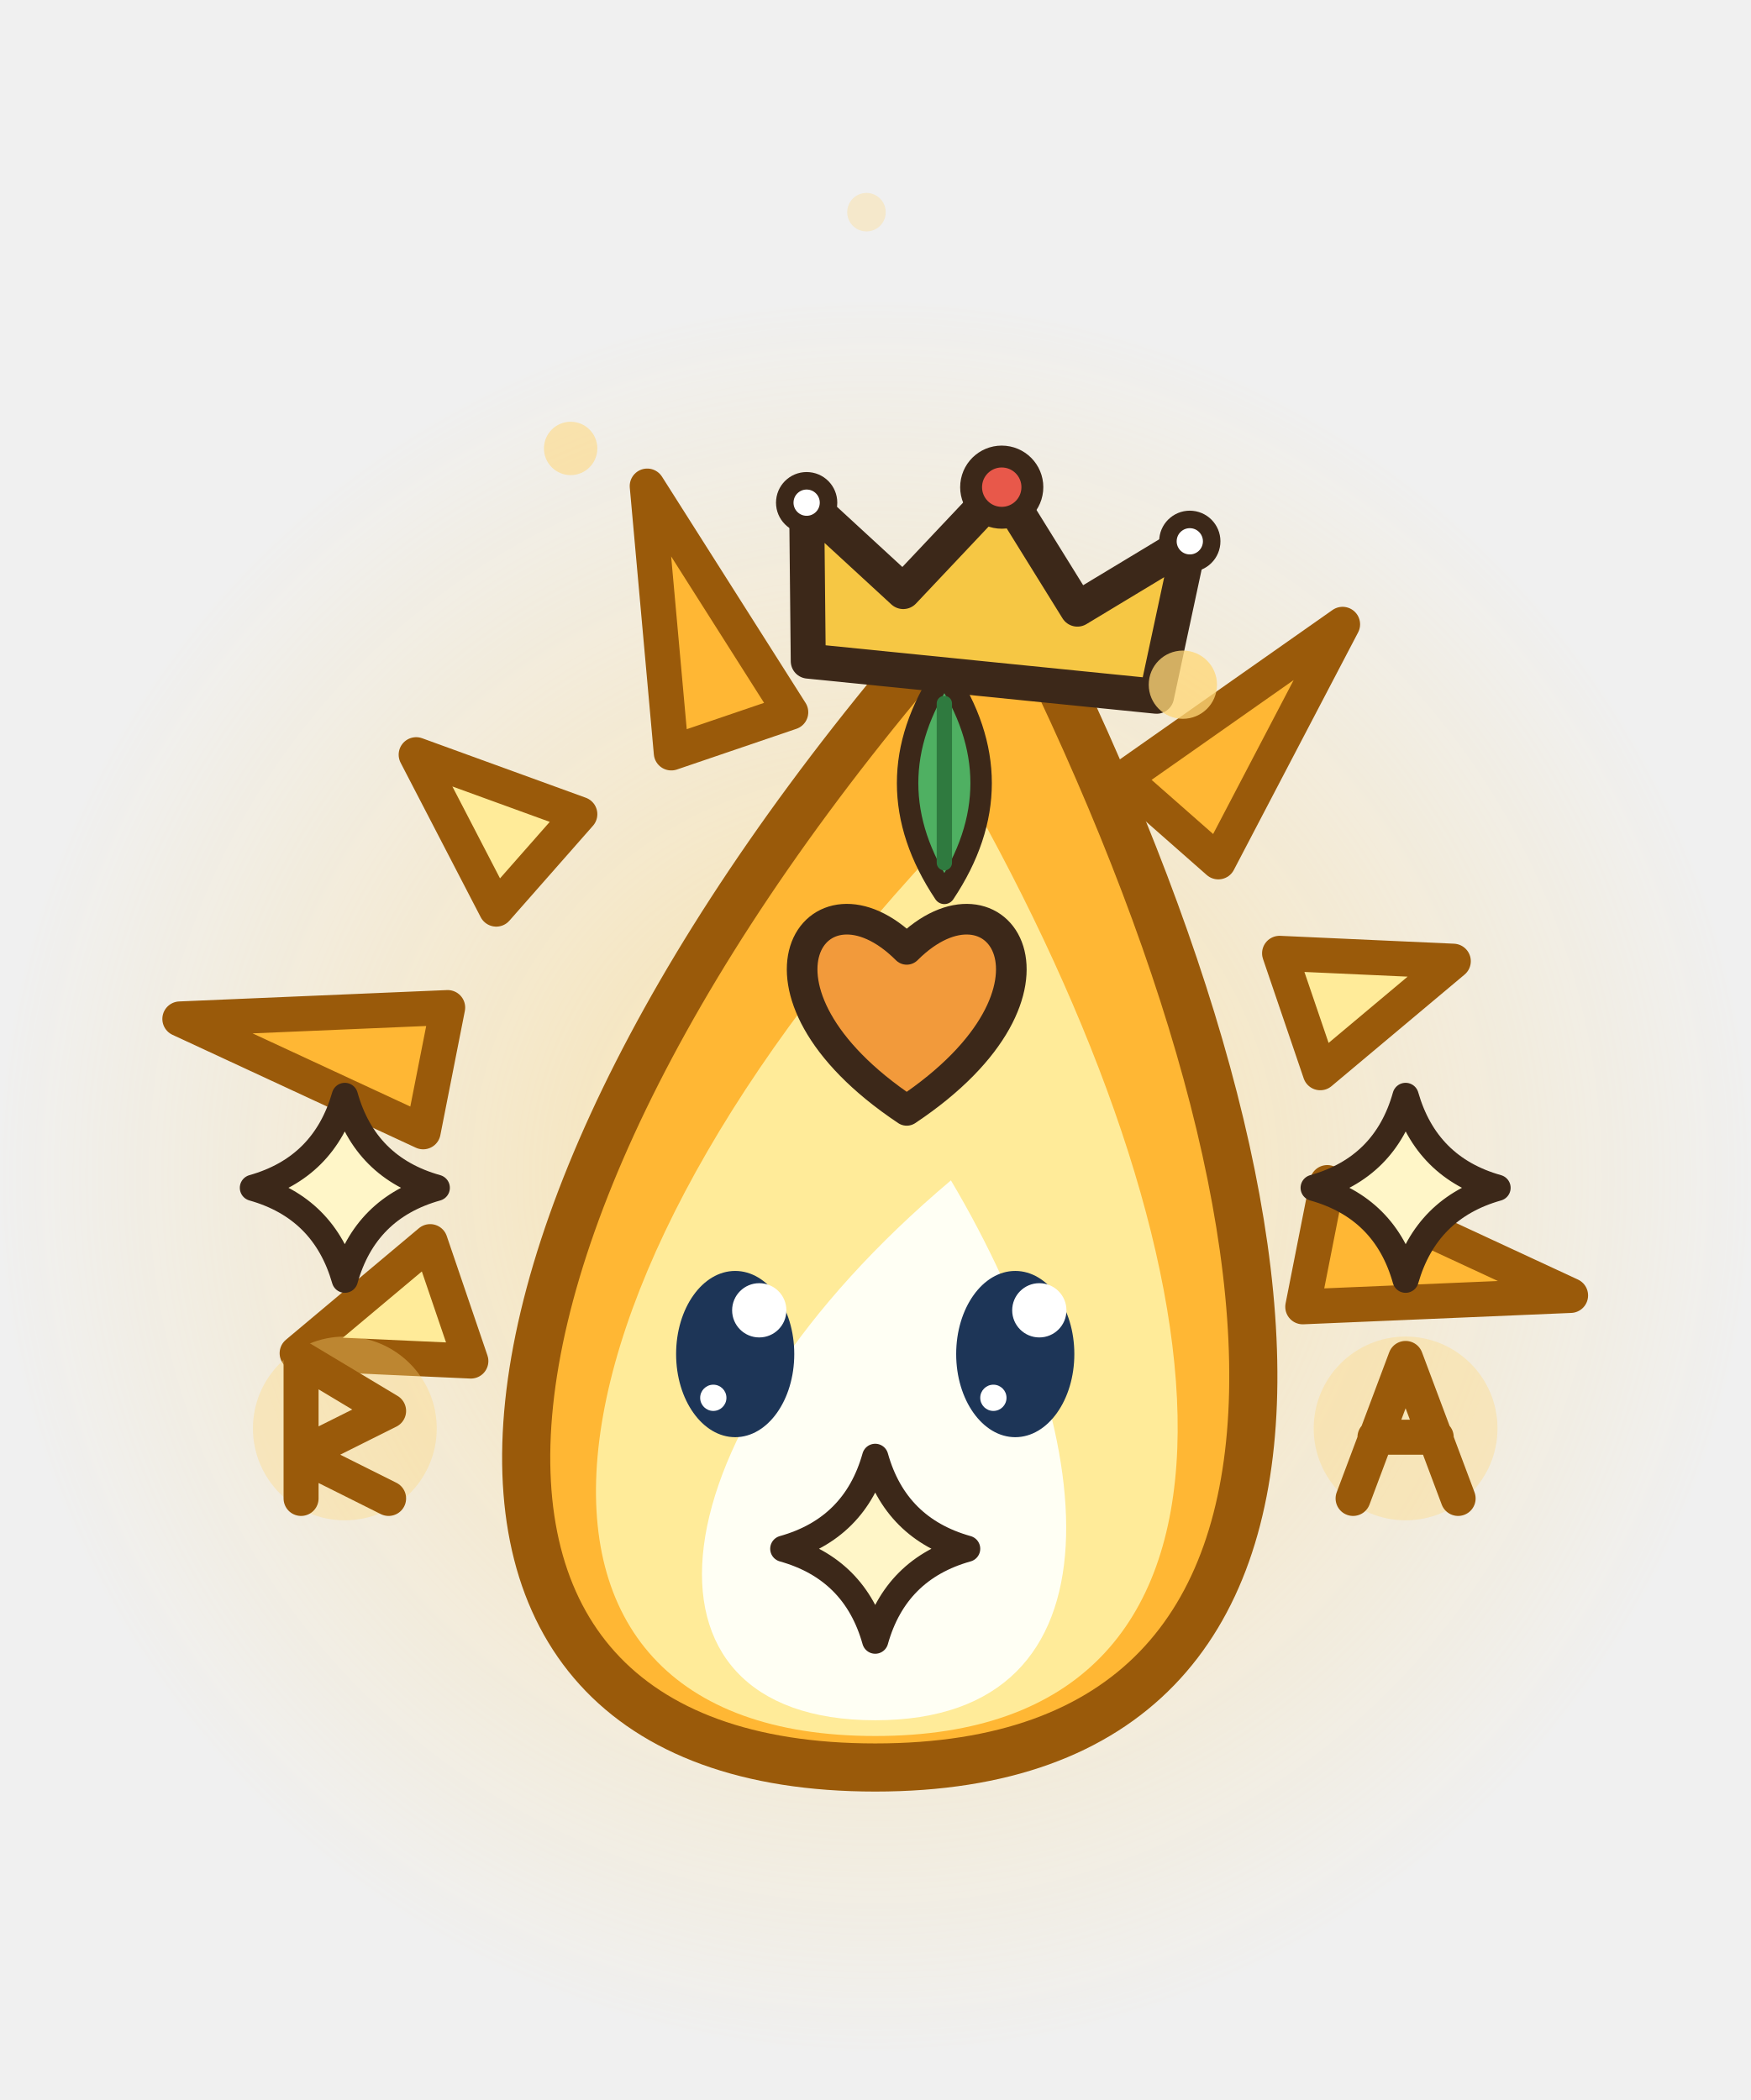
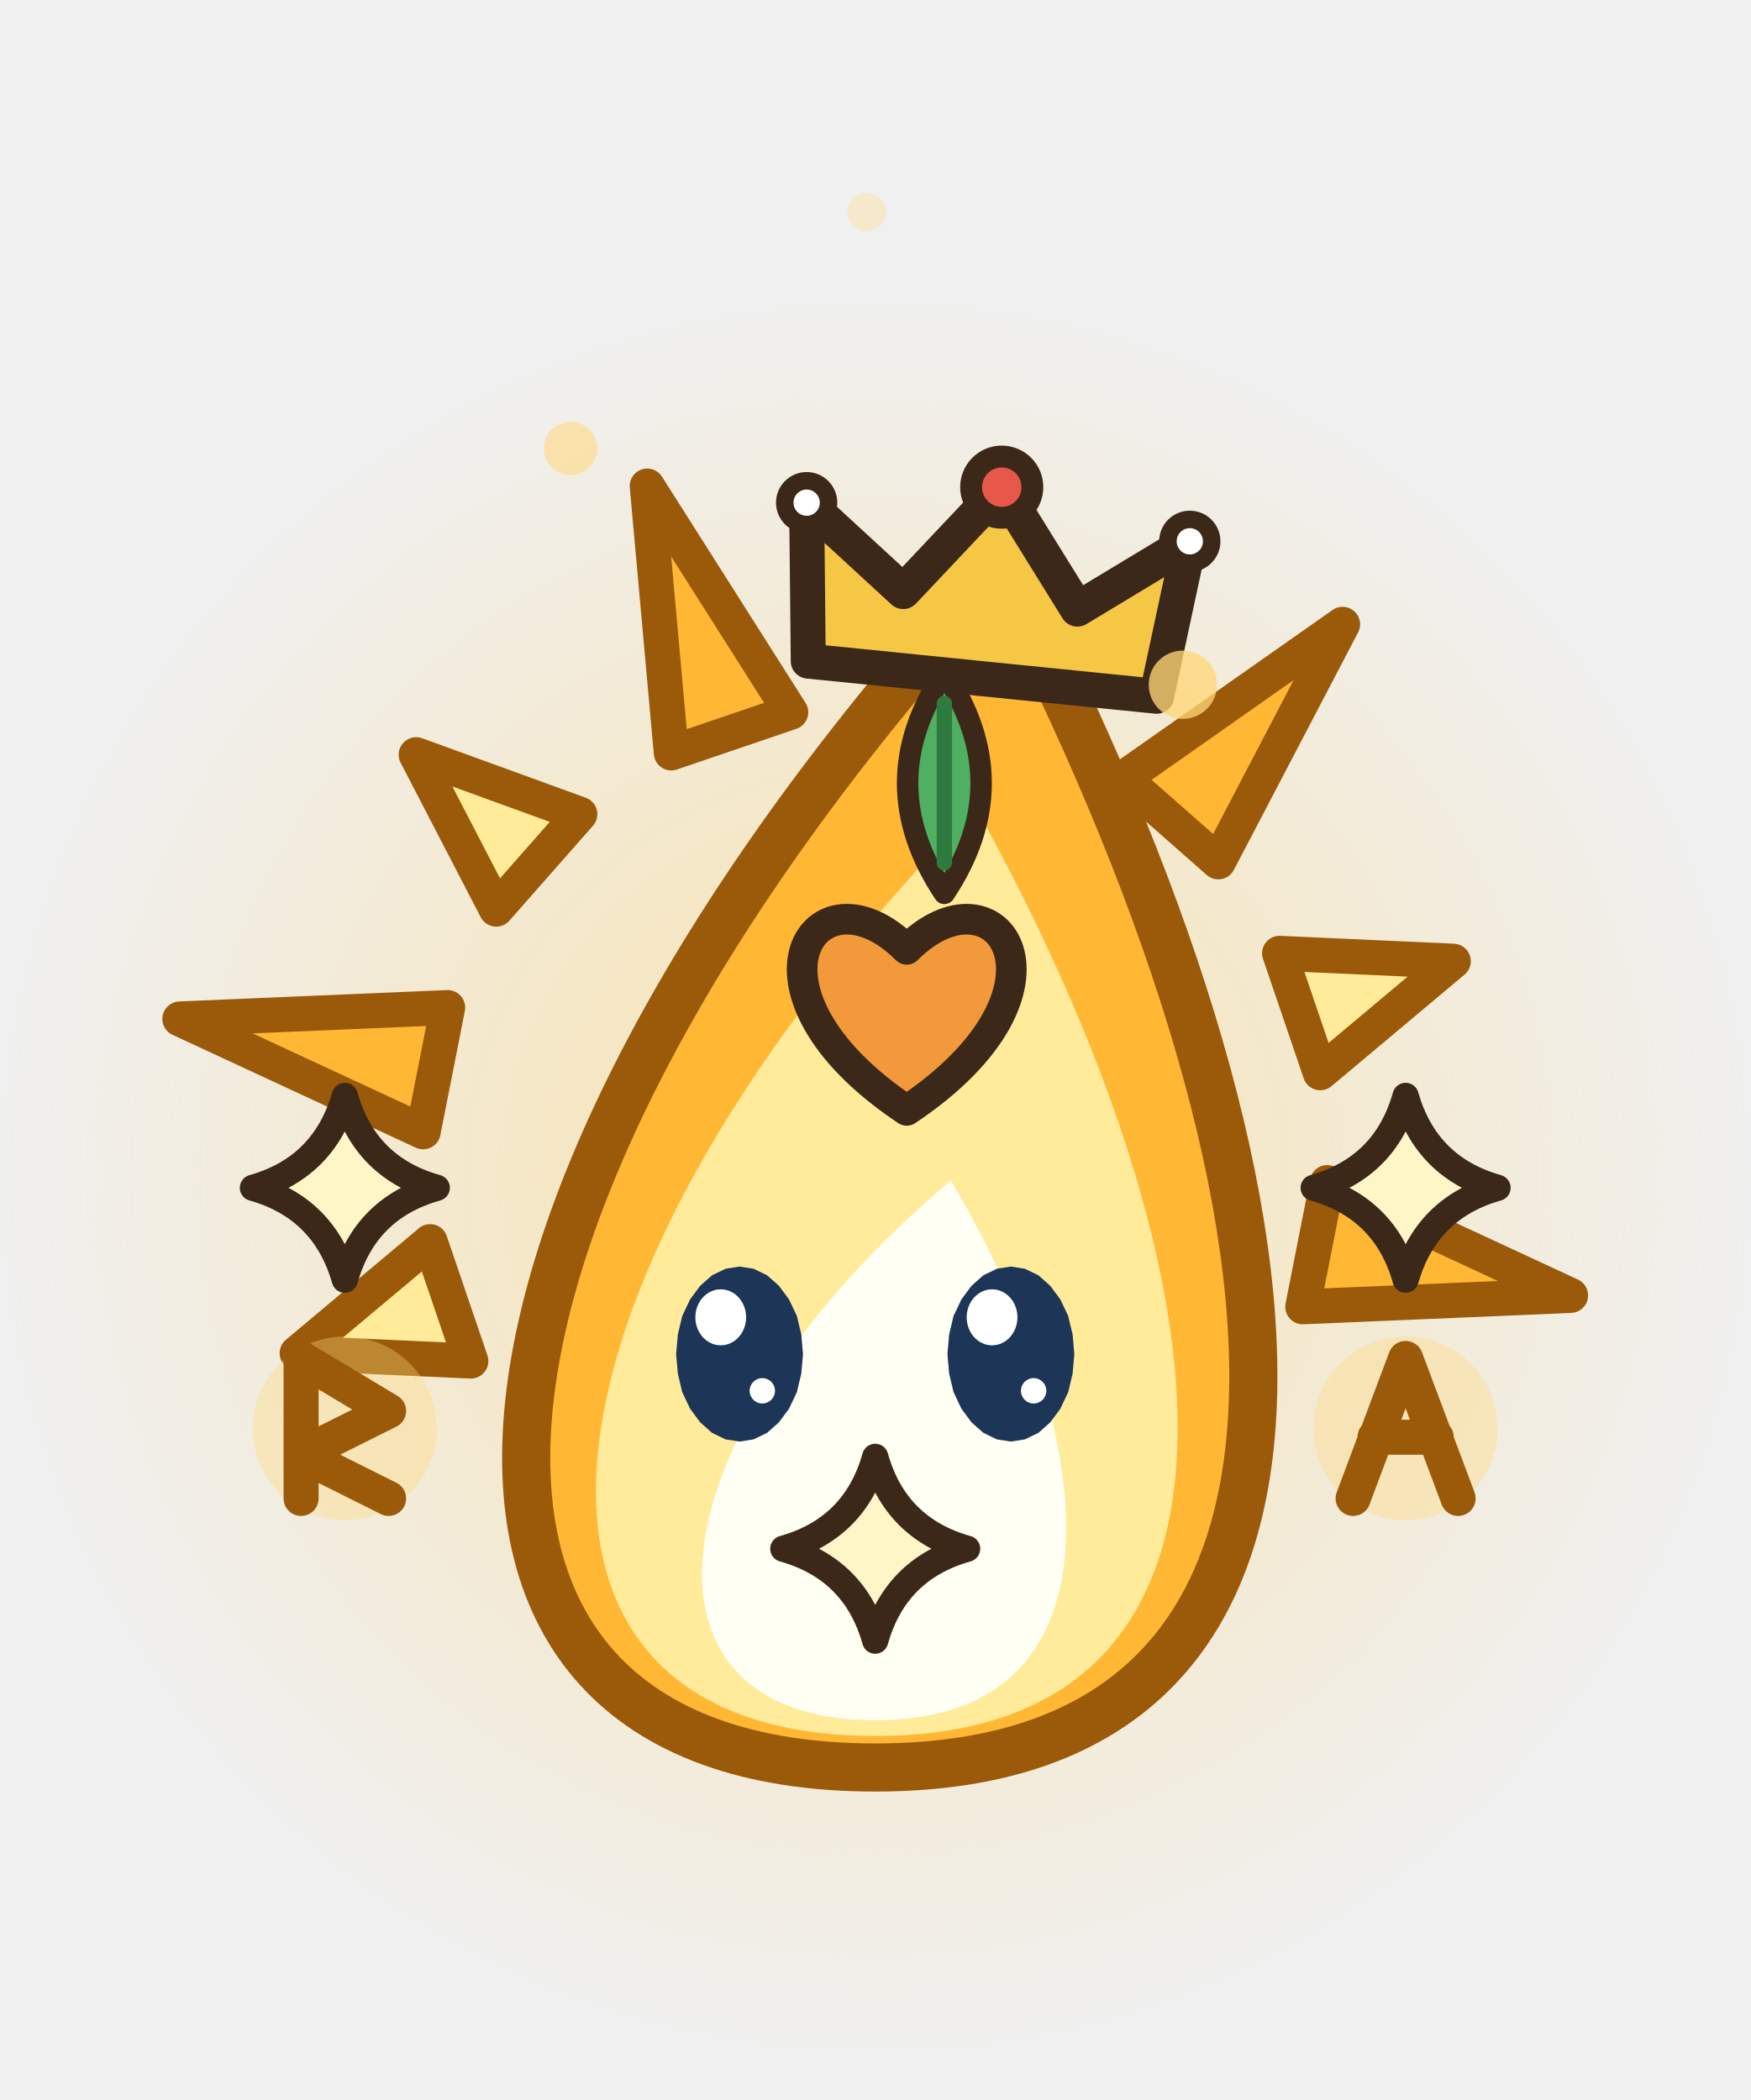
<svg xmlns="http://www.w3.org/2000/svg" width="40" height="48" viewBox="0 0 40 48">
  <defs>
    <radialGradient id="bhs7soleil1">
      <stop offset="0" stop-color="rgb(255,215,120)" stop-opacity="0.55" />
      <stop offset="1" stop-color="rgb(255,215,120)" stop-opacity="0" />
    </radialGradient>
  </defs>
  <circle cx="20" cy="26.9" r="20" fill="url(#bhs7soleil1)" />
  <path d="M30.33,27.03 L35.89,29.61 L29.77,29.87 Z" fill="#FFB734" stroke="#9A5A0A" stroke-width="0.8" stroke-linejoin="round" stroke-linecap="round" />
  <path d="M10.76,31.11 L6.79,30.93 L9.83,28.38 Z" fill="#FFEB99" stroke="#9A5A0A" stroke-width="0.8" stroke-linejoin="round" stroke-linecap="round" />
  <path d="M9.67,25.87 L4.11,23.29 L10.23,23.03 Z" fill="#FFB734" stroke="#9A5A0A" stroke-width="0.8" stroke-linejoin="round" stroke-linecap="round" />
  <path d="M11.34,20.78 L9.51,17.25 L13.25,18.61 Z" fill="#FFEB99" stroke="#9A5A0A" stroke-width="0.8" stroke-linejoin="round" stroke-linecap="round" />
  <path d="M15.34,17.21 L14.79,11.11 L18.07,16.28 Z" fill="#FFB734" stroke="#9A5A0A" stroke-width="0.8" stroke-linejoin="round" stroke-linecap="round" />
  <path d="M20.58,16.12 L22.72,12.77 L23.42,16.68 Z" fill="#FFEB99" stroke="#9A5A0A" stroke-width="0.8" stroke-linejoin="round" stroke-linecap="round" />
  <path d="M25.67,17.79 L30.68,14.27 L27.84,19.7 Z" fill="#FFB734" stroke="#9A5A0A" stroke-width="0.8" stroke-linejoin="round" stroke-linecap="round" />
  <path d="M29.24,21.79 L33.21,21.97 L30.17,24.52 Z" fill="#FFEB99" stroke="#9A5A0A" stroke-width="0.8" stroke-linejoin="round" stroke-linecap="round" />
  <path d="M7.88,25.05 Q8.34,26.69 9.98,27.15 Q8.34,27.61 7.88,29.25 Q7.41,27.61 5.78,27.15 Q7.41,26.69 7.88,25.05 Z" fill="#FFF6C8" stroke="#3C2819" stroke-width="0.6" stroke-linejoin="round" stroke-linecap="round" />
  <ellipse cx="20" cy="24.4" rx="2.1" ry="2.1" fill-opacity="0.35" fill="rgb(255,215,120)" stroke="none" />
  <path d="M0,-1.6 L0,1.6 M-1.2,-1.4 L0,-0.2 L1.2,-1.4" transform="translate(20 24.4)" fill="none" stroke="#9A5A0A" stroke-width="0.8" stroke-linecap="round" stroke-linejoin="round" />
  <path d="M32.12,25.05 Q32.59,26.69 34.22,27.15 Q32.59,27.61 32.12,29.25 Q31.66,27.61 30.02,27.15 Q31.66,26.69 32.12,25.05 Z" fill="#FFF6C8" stroke="#3C2819" stroke-width="0.6" stroke-linejoin="round" stroke-linecap="round" />
  <path d="M20,40.4 C31.7,40.4 30.35,27.35 22.88,12.95 C9.65,27.35 8.3,40.4 20,40.4 Z" fill="#FFB734" stroke="#9A5A0A" stroke-width="1.1" stroke-linejoin="round" stroke-linecap="round" />
  <path d="M20,39.68 C29.36,39.68 28.28,29.24 22.3,18.46 C11.72,29.24 10.64,39.68 20,39.68 Z" fill="#FFEB99" stroke="none" />
  <path d="M20,39.32 C25.85,39.32 25.18,32.8 21.73,26.98 C14.83,32.8 14.15,39.32 20,39.32 Z" fill="#FFFFF4" stroke="none" />
  <g transform="translate(21.58 17.9) rotate(0) scale(0.7)">
    <path d="M0,-3.6 Q2.4,0 0,3.6 Q-2.4,0 0,-3.6 Z" fill="#4FB062" stroke="#3C2819" stroke-width="0.7" stroke-linejoin="round" stroke-linecap="round" />
    <line x1="0" y1="-2.6" x2="0" y2="2.6" stroke="#2F7A3F" stroke-width="0.5" stroke-linecap="round" />
  </g>
  <path d="M20.72,25.38 C16.58,22.62 18.65,19.63 20.72,21.7 C22.79,19.63 24.86,22.62 20.72,25.38 Z" fill="#F29A3B" stroke="#3C2819" stroke-width="0.7" stroke-linejoin="round" stroke-linecap="round" />
  <g transform="translate(22.59 14.12) rotate(5.76)">
    <path d="M-4,1.4 L-4.4,-2.2 L-2,-0.4 L0,-3 L2,-0.4 L4.4,-2.2 L4,1.4 Z" fill="#F6C744" stroke="#3C2819" stroke-width="0.8" stroke-linejoin="round" stroke-linecap="round" />
    <ellipse cx="0" cy="-3" rx="0.7" ry="0.7" fill="#E8584A" stroke="#3C2819" stroke-width="0.5" stroke-linejoin="round" stroke-linecap="round" />
    <ellipse cx="-4.4" cy="-2.2" rx="0.5" ry="0.5" fill="#FFFFFF" stroke="#3C2819" stroke-width="0.4" stroke-linejoin="round" stroke-linecap="round" />
    <ellipse cx="4.4" cy="-2.2" rx="0.5" ry="0.5" fill="#FFFFFF" stroke="#3C2819" stroke-width="0.4" stroke-linejoin="round" stroke-linecap="round" />
  </g>
  <path d="M20,33.3 Q20.46,34.94 22.1,35.4 Q20.46,35.86 20,37.5 Q19.54,35.86 17.9,35.4 Q19.54,34.94 20,33.3 Z" fill="#FFF6C8" stroke="#3C2819" stroke-width="0.6" stroke-linejoin="round" stroke-linecap="round" />
  <ellipse cx="7.88" cy="32.65" rx="2.1" ry="2.1" fill-opacity="0.35" fill="rgb(255,215,120)" stroke="none" />
  <path d="M-1,-1.6 L-1,1.6 M-1,-1.6 L1,-0.4 L-1,0.6 L1,1.6" transform="translate(7.88 32.65)" fill="none" stroke="#9A5A0A" stroke-width="0.8" stroke-linecap="round" stroke-linejoin="round" />
  <ellipse cx="32.12" cy="32.65" rx="2.1" ry="2.1" fill-opacity="0.35" fill="rgb(255,215,120)" stroke="none" />
  <path d="M-1.2,1.6 L0,-1.6 L1.2,1.6 M-0.7,0.2 L0.7,0.2" transform="translate(32.12 32.65)" fill="none" stroke="#9A5A0A" stroke-width="0.8" stroke-linecap="round" stroke-linejoin="round" />
  <ellipse cx="27.03" cy="15.65" rx="0.78" ry="0.78" fill-opacity="0.77" fill="rgb(255,215,120)" stroke="none" />
  <ellipse cx="13.04" cy="10.25" rx="0.61" ry="0.61" fill-opacity="0.54" fill="rgb(255,215,120)" stroke="none" />
  <ellipse cx="19.8" cy="4.85" rx="0.44" ry="0.44" fill-opacity="0.31" fill="rgb(255,215,120)" stroke="none" />
-   <ellipse cx="16.8" cy="30.95" rx="1.35" ry="1.9" fill="#1D3557" stroke="none" />
-   <ellipse cx="17.35" cy="29.95" rx="0.62" ry="0.62" fill="#FFFFFF" stroke="none" />
-   <ellipse cx="16.3" cy="31.95" rx="0.3" ry="0.3" fill="#FFFFFF" stroke="none" />
-   <ellipse cx="23.2" cy="30.95" rx="1.35" ry="1.9" fill="#1D3557" stroke="none" />
-   <ellipse cx="23.75" cy="29.95" rx="0.62" ry="0.62" fill="#FFFFFF" stroke="none" />
-   <ellipse cx="22.7" cy="31.95" rx="0.3" ry="0.3" fill="#FFFFFF" stroke="none" />
+   <path d="M18.35,30.95 L18.31,31.4 L18.21,31.82 L18.03,32.2 L17.8,32.51 L17.53,32.75 L17.22,32.9 L16.9,32.95 L16.58,32.9 L16.27,32.75 L16,32.51 L15.77,32.2 L15.59,31.82 L15.49,31.4 L15.45,30.95 L15.49,30.5 L15.59,30.08 L15.77,29.7 L16,29.39 L16.27,29.15 L16.58,29 L16.9,28.95 L17.22,29 L17.53,29.15 L17.8,29.39 L18.03,29.7 L18.21,30.08 L18.31,30.5 Z" fill="#1D3557" />
+   <ellipse cx="16.47" cy="30.11" rx="0.58" ry="0.64" fill="#FFFFFF" stroke="none" />
+   <ellipse cx="17.42" cy="31.79" rx="0.29" ry="0.29" fill="#FFFFFF" stroke="none" />
+   <path d="M24.55,30.95 L24.51,31.4 L24.41,31.82 L24.23,32.2 L24,32.51 L23.73,32.75 L23.42,32.9 L23.1,32.95 L22.78,32.9 L22.47,32.75 L22.2,32.51 L21.97,32.2 L21.79,31.82 L21.69,31.4 L21.65,30.95 L21.69,30.5 L21.79,30.08 L21.97,29.7 L22.2,29.39 L22.47,29.15 L22.78,29 L23.1,28.95 L23.42,29 L23.73,29.15 L24,29.39 L24.23,29.7 L24.41,30.08 L24.51,30.5 Z" fill="#1D3557" />
+   <ellipse cx="22.67" cy="30.11" rx="0.58" ry="0.64" fill="#FFFFFF" stroke="none" />
+   <ellipse cx="23.62" cy="31.79" rx="0.29" ry="0.29" fill="#FFFFFF" stroke="none" />
</svg>
